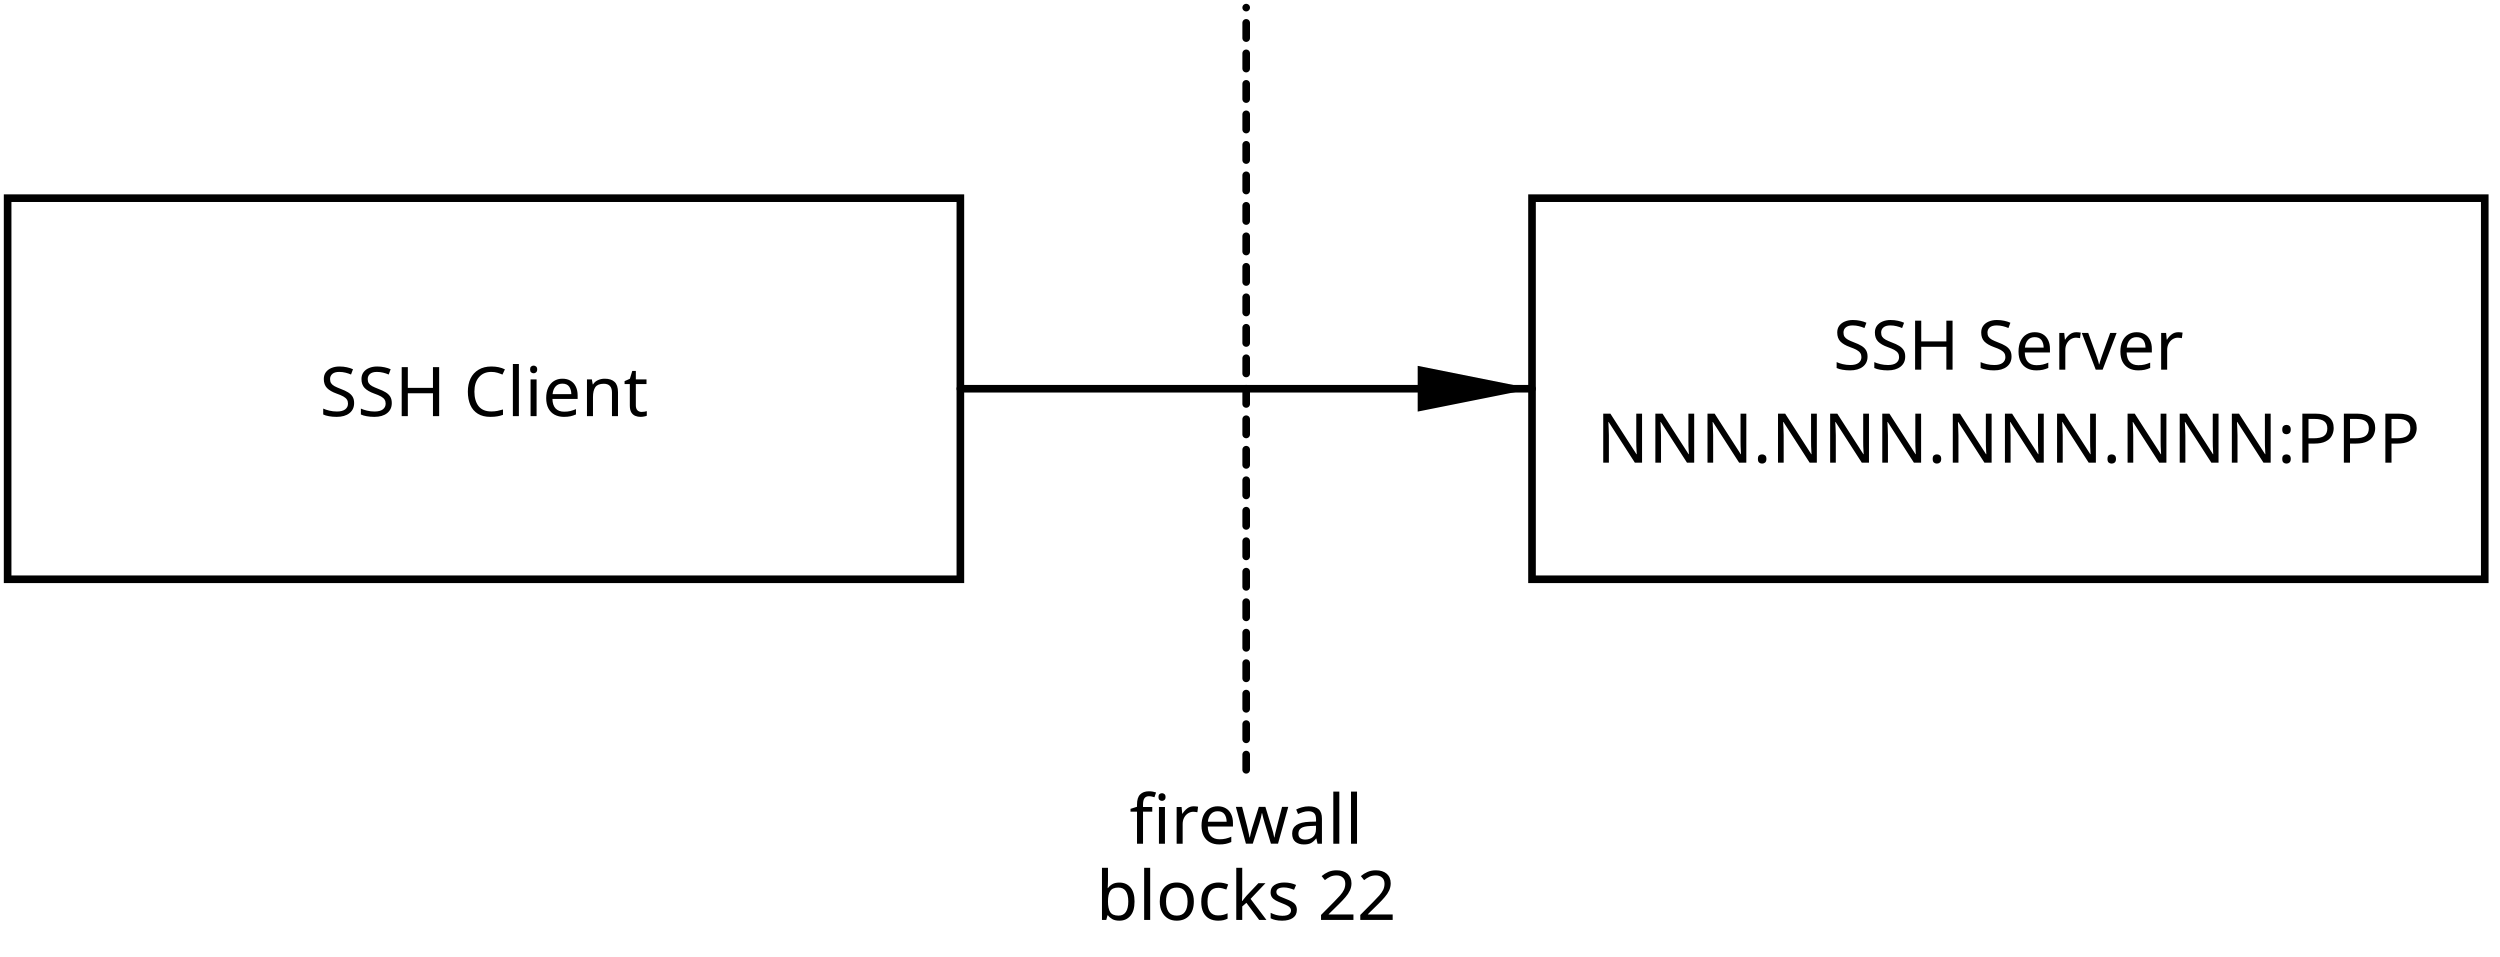
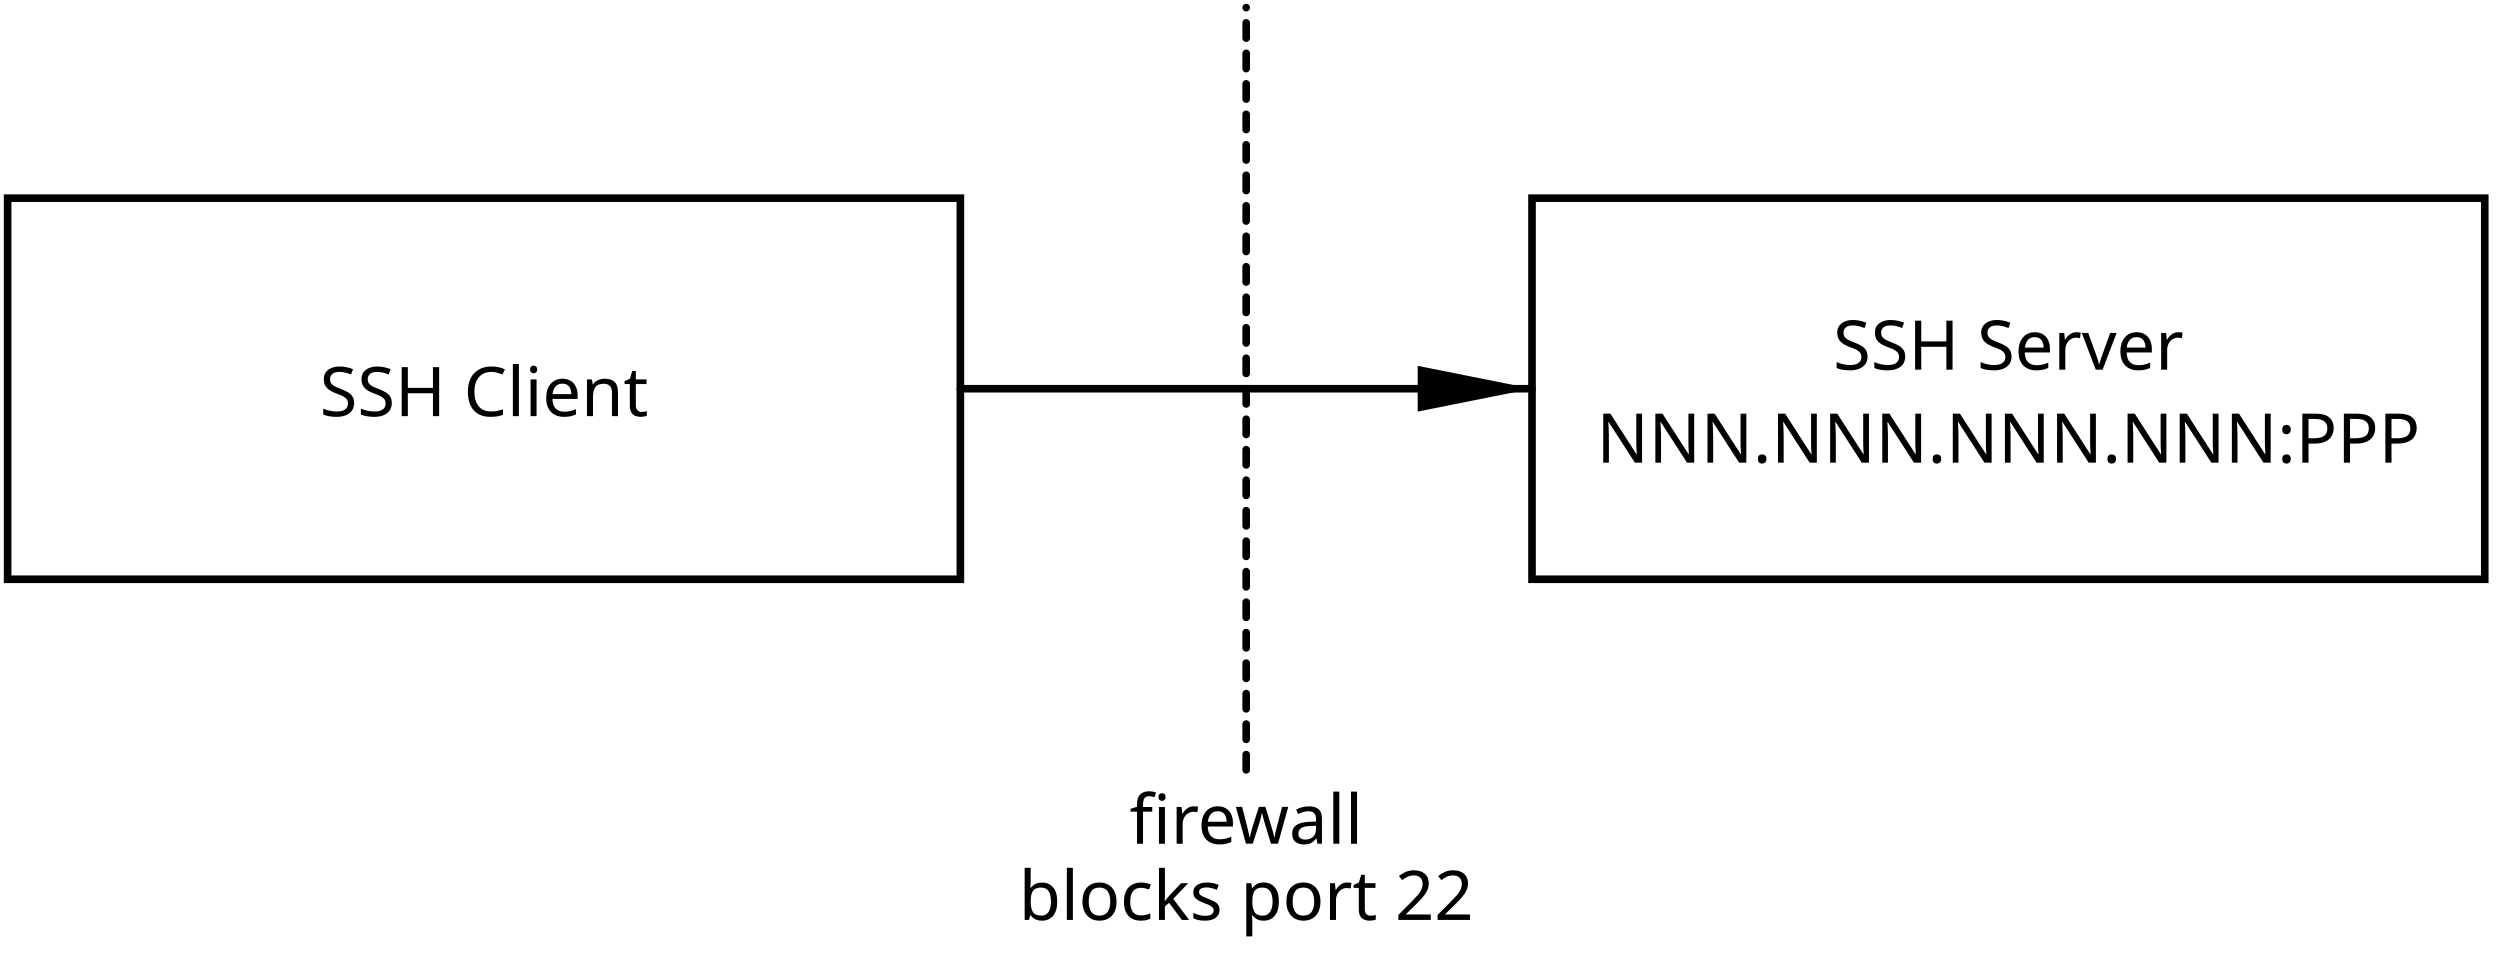
<svg xmlns="http://www.w3.org/2000/svg" baseProfile="full" height="100%" version="1.1" viewBox="-127.0,-102.0,656.0,251.0" width="100%">
  <defs />
  <g id="symbol" transform="translate(0,0)">
    <rect fill="none" height="100" stroke="none" width="250" x="-125.0" y="-50.0" />
    <rect fill="none" height="100" stroke="black" stroke-width="2" width="250" x="-125.0" y="-50.0" />
  </g>
  <g id="text">
    <text fill="black" font-family="sans-serif" font-size="18" text-anchor="middle" x="0" y="7.2">SSH Client</text>
  </g>
  <g id="symbol" transform="translate(400.0,0)">
    <rect fill="none" height="100" stroke="none" width="250" x="-125.0" y="-50.0" />
    <rect fill="none" height="100" stroke="black" stroke-width="2" width="250" x="-125.0" y="-50.0" />
  </g>
  <g id="text">
    <text fill="black" font-family="sans-serif" font-size="18" text-anchor="middle" x="400.0" y="-5">SSH Server</text>
    <text fill="black" font-family="sans-serif" font-size="18" text-anchor="middle" x="400.0" y="19.4">NNN.NNN.NNN.NNN:PPP</text>
  </g>
  <g id="wire">
    <polyline fill="none" points="125.0,0 275.0,0" stroke="black" stroke-linecap="round" stroke-width="2" />
  </g>
  <g id="symbol" transform="translate(275.0,0)">
    <rect fill="none" height="50" stroke="none" width="50" x="-25.0" y="-25.0" />
    <polygon fill="black" points="0,0 -30,6.0 -30,-6.0" stroke="none" />
  </g>
  <g id="text" />
  <g id="wire">
    <polyline fill="none" points="200.0,100.0 200.0,-100.0" stroke="black" stroke-dasharray="4 4" stroke-linecap="round" stroke-width="2" />
  </g>
  <g id="symbol" transform="translate(200.0,100.0)">
    <rect fill="none" height="50" stroke="none" width="50" x="-25.0" y="-25.0" />
  </g>
  <g id="text">
    <text fill="black" font-family="sans-serif" font-size="18" text-anchor="middle" x="200.0" y="119.4">firewall</text>
  </g>
  <g id="symbol" transform="translate(200.0,120.0)">
    <rect fill="none" height="50" stroke="none" width="50" x="-25.0" y="-25.0" />
  </g>
  <g id="text">
-     <text fill="black" font-family="sans-serif" font-size="18" text-anchor="middle" x="200.0" y="139.4">blocks 22</text>
+     <text fill="black" font-family="sans-serif" font-size="18" text-anchor="middle" x="200.0" y="139.4">blocks port 22</text>
  </g>
</svg>
